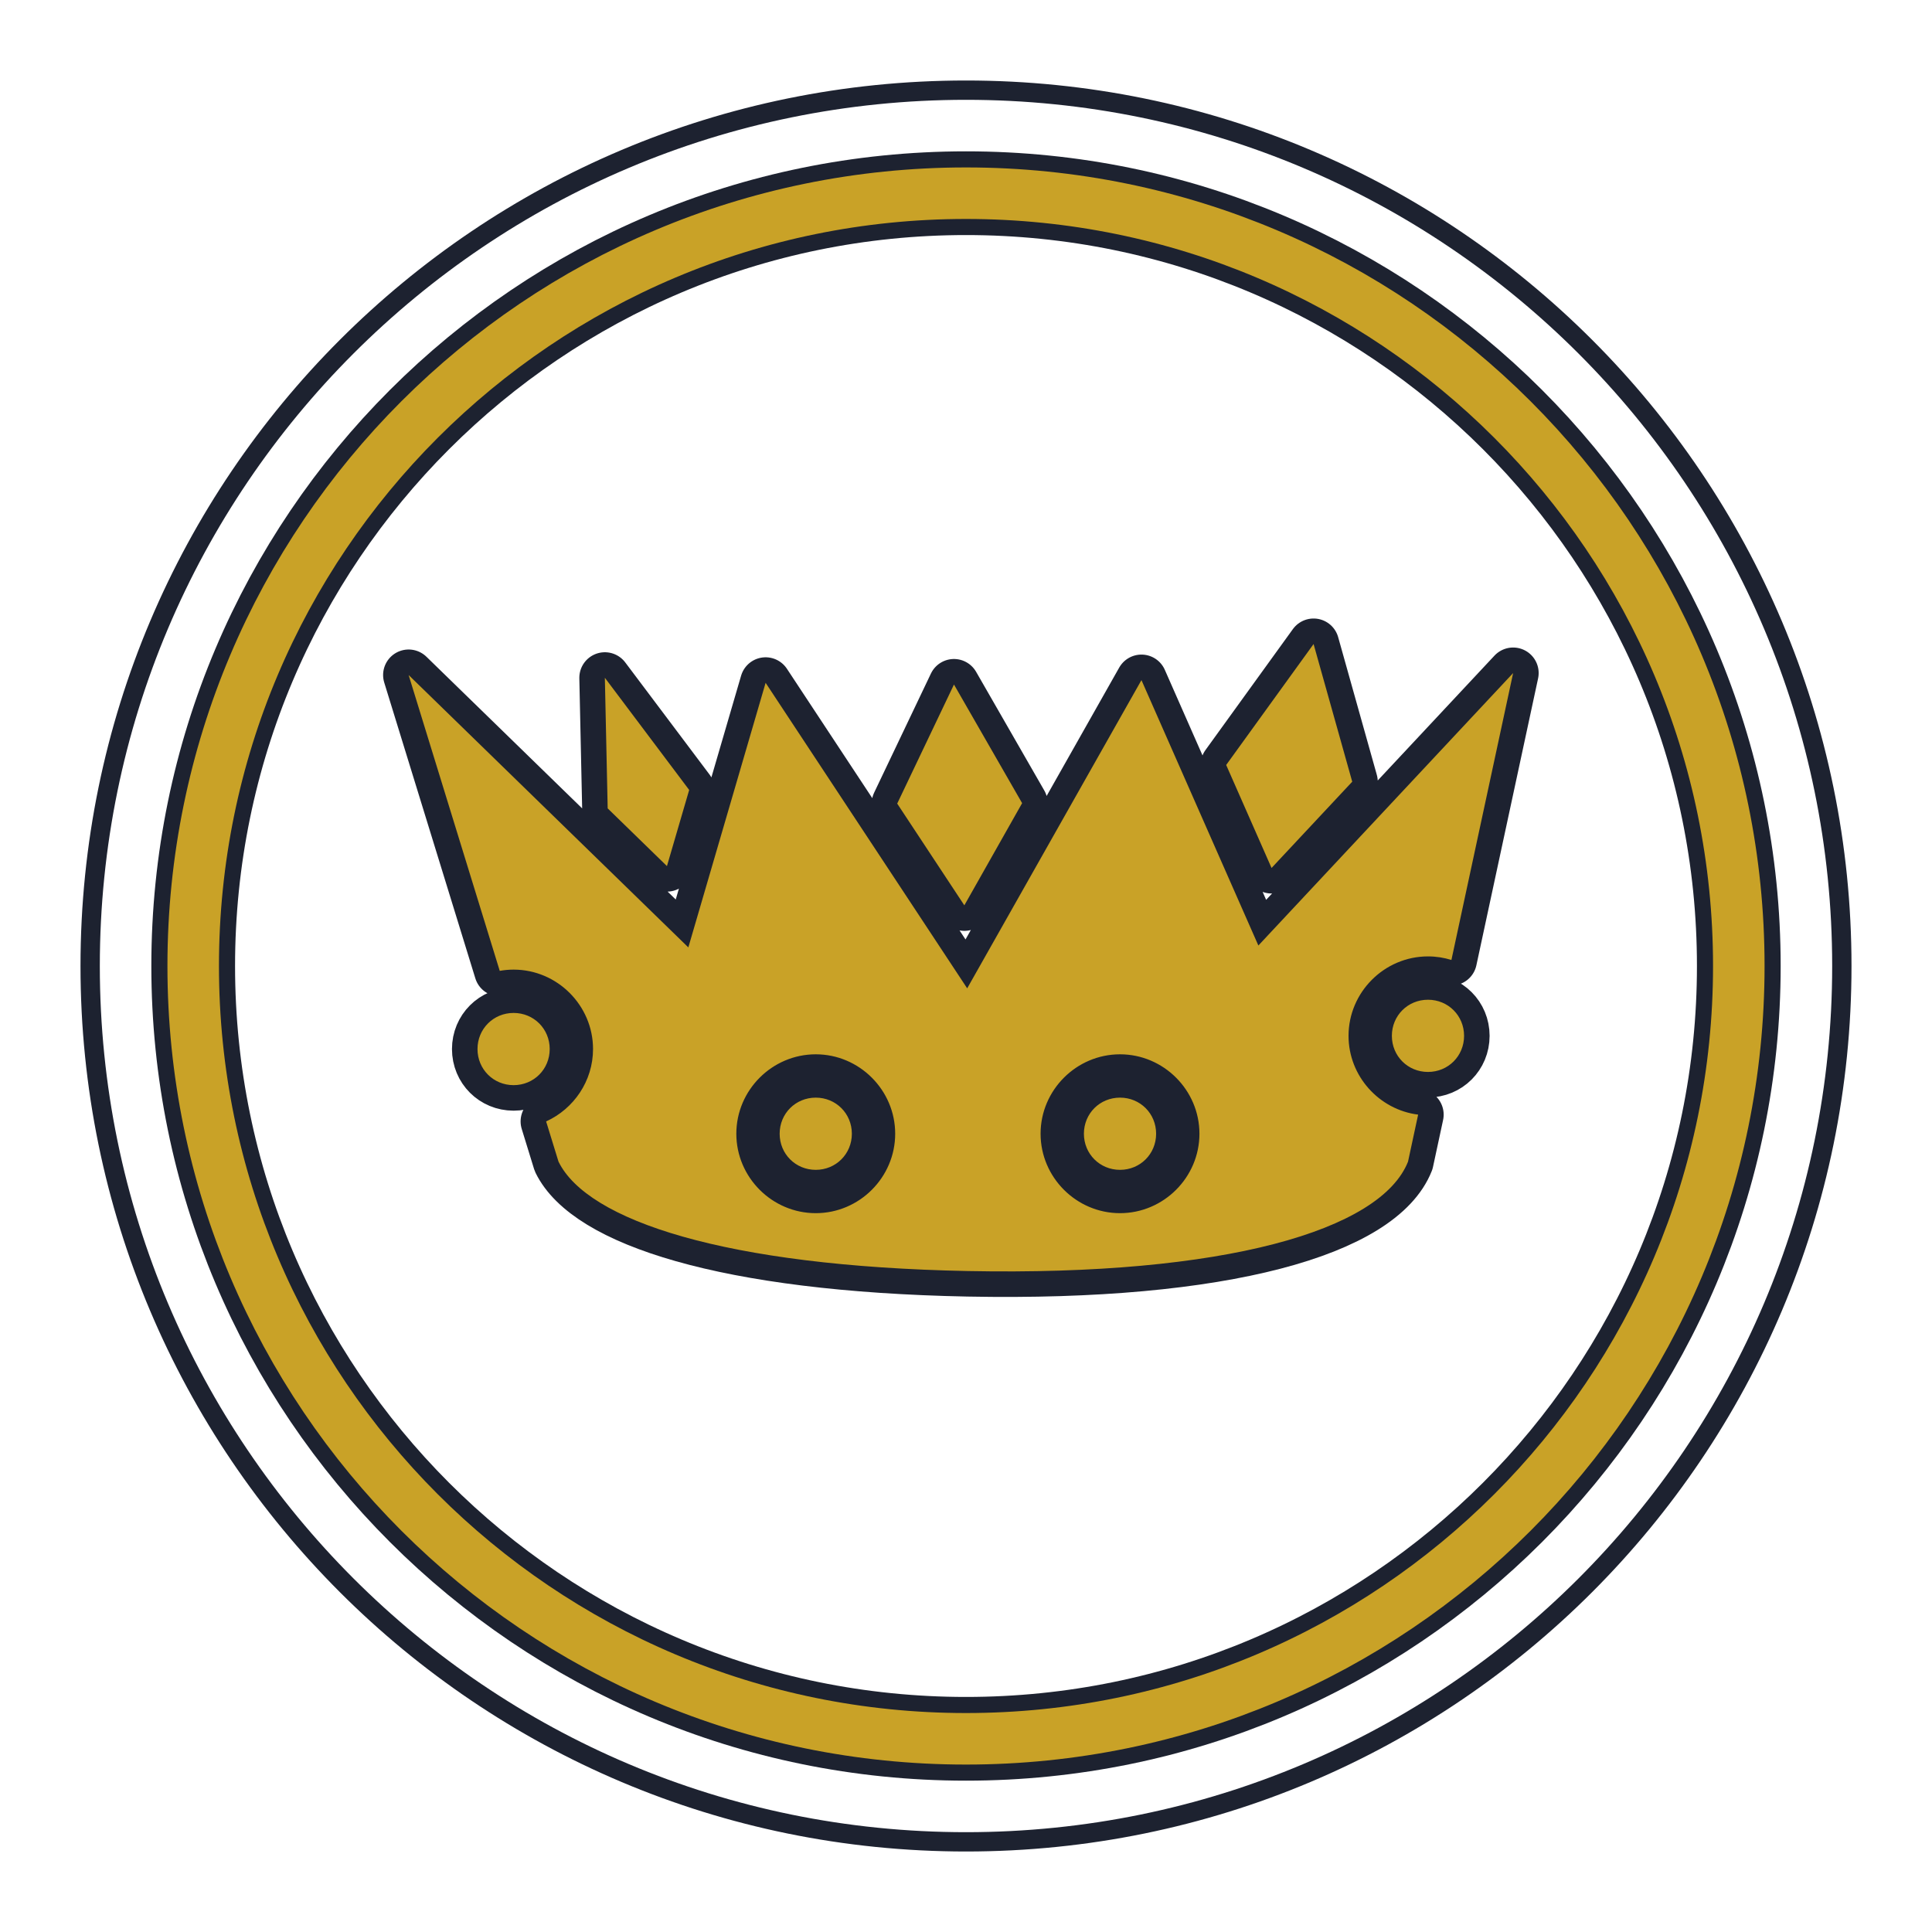
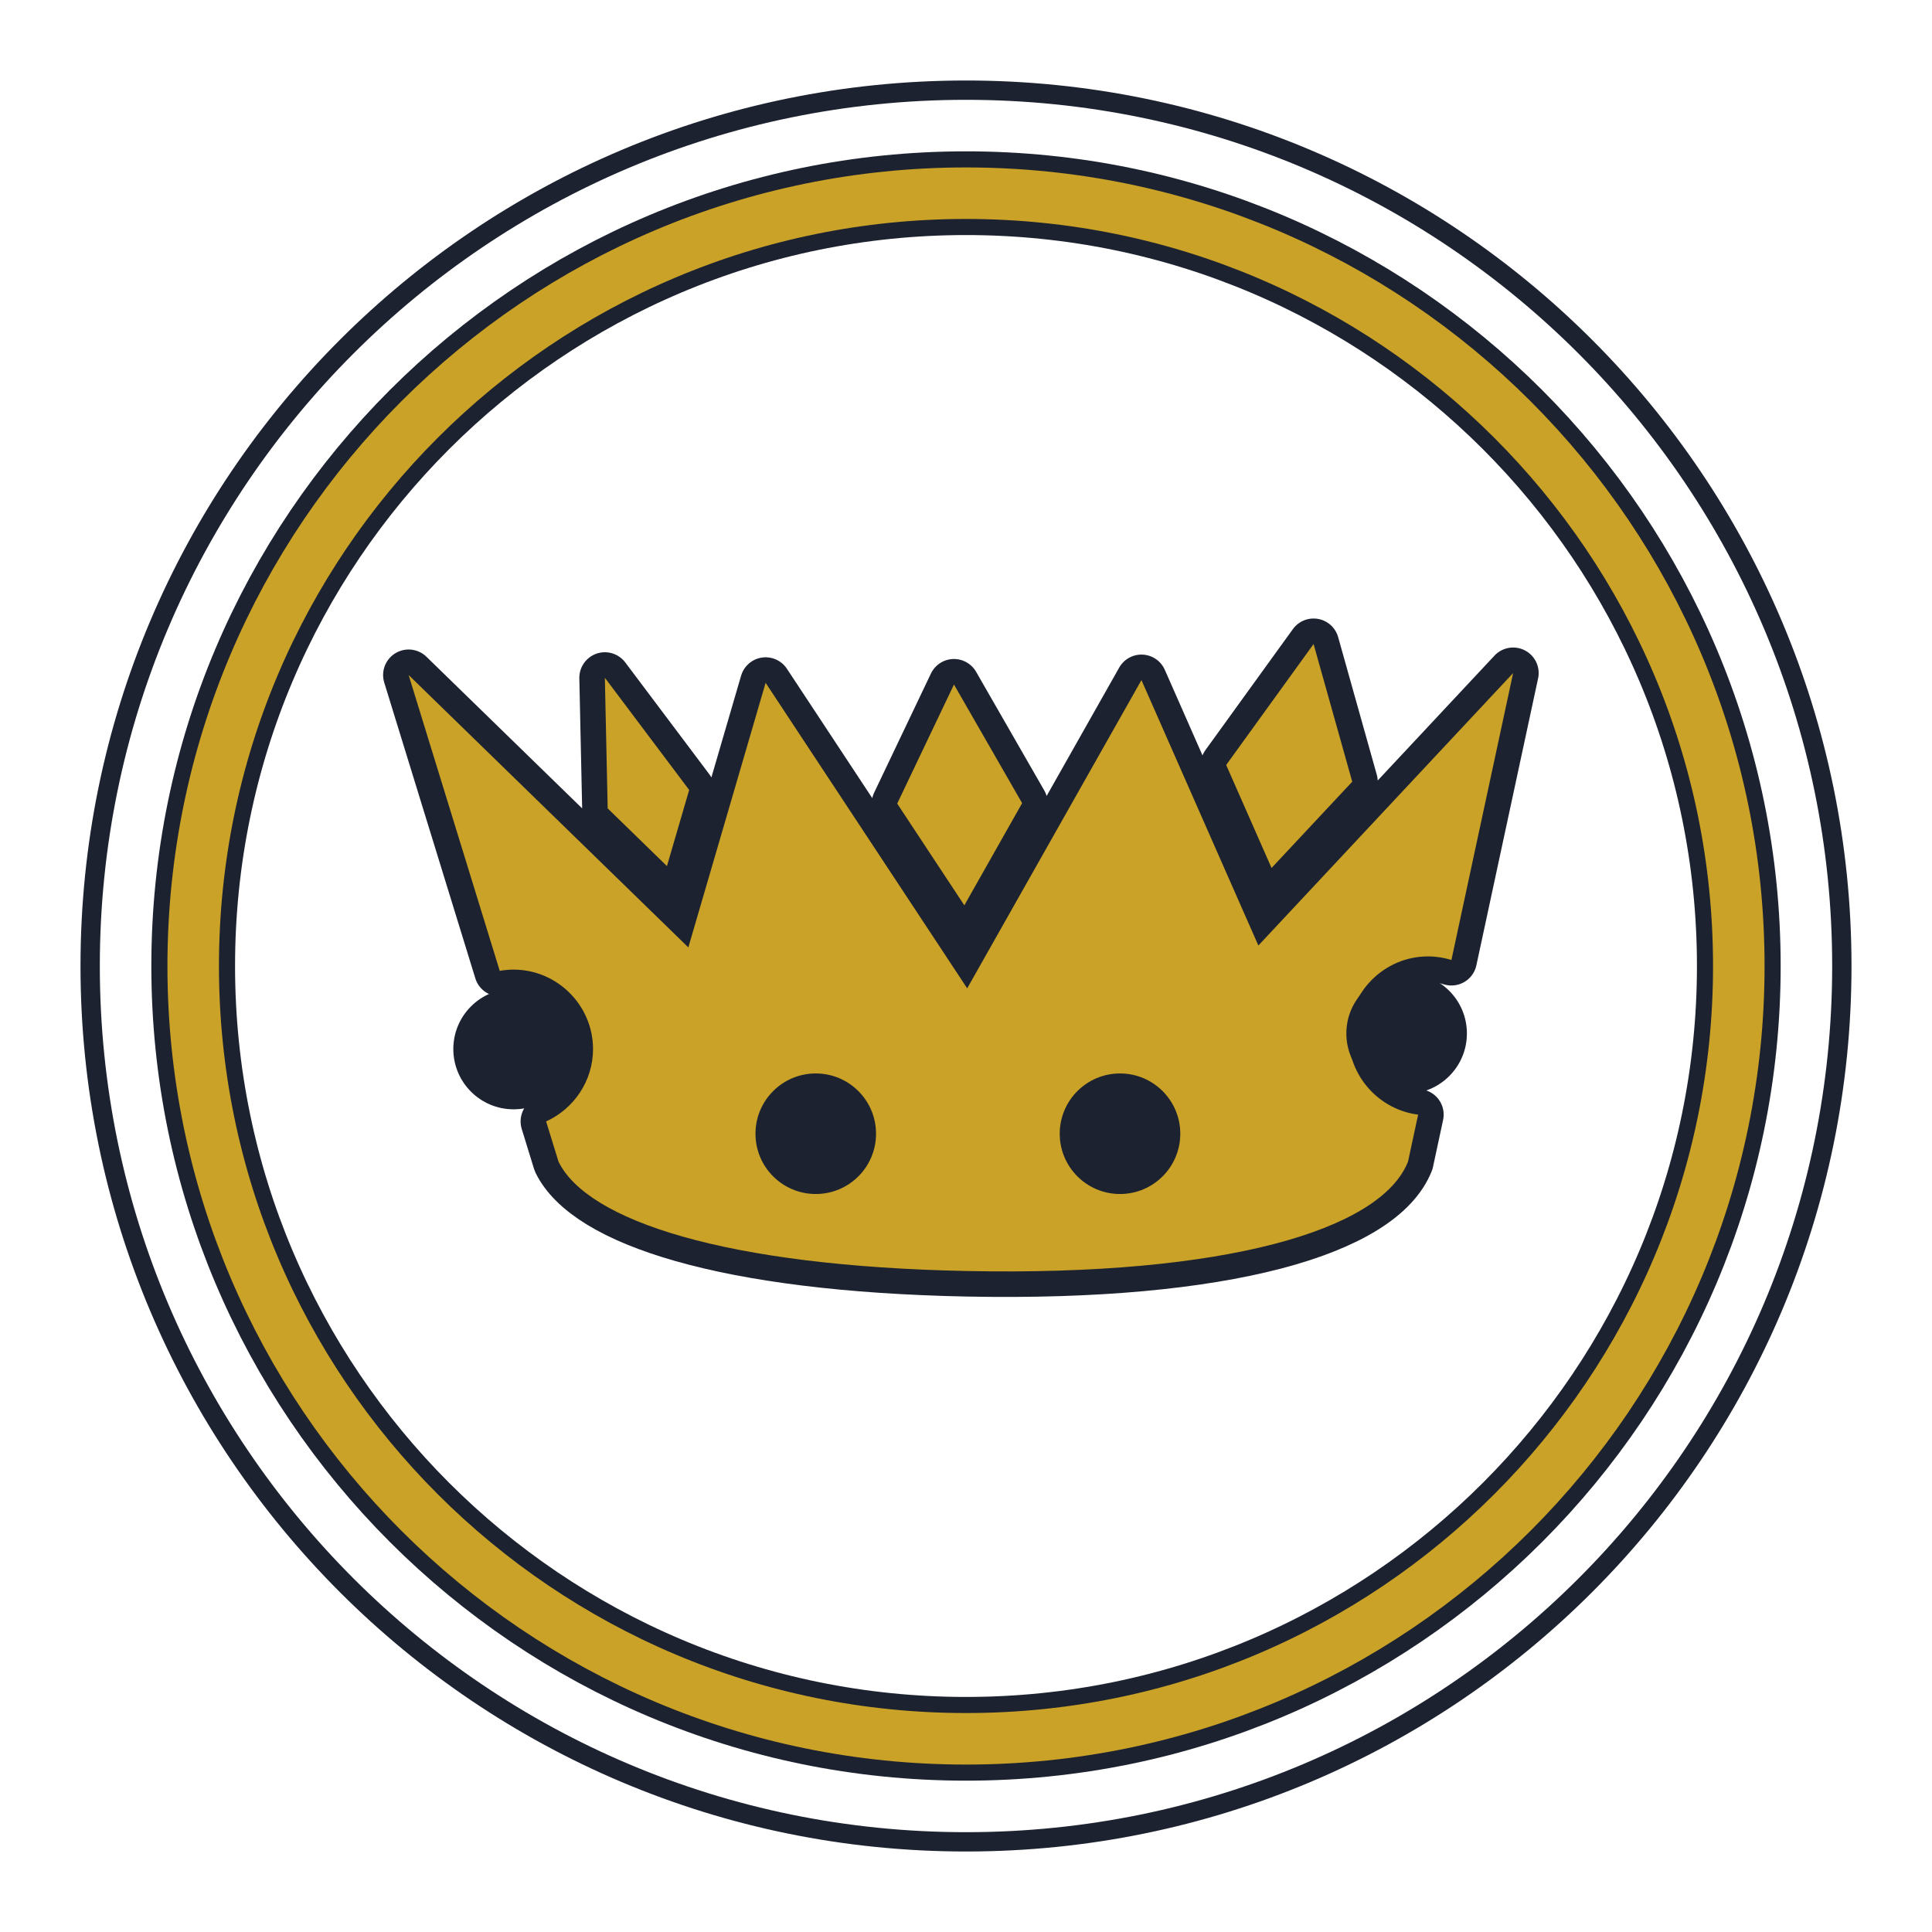
<svg xmlns="http://www.w3.org/2000/svg" width="300" height="300" viewBox="0 0 300 300">
  <circle cx="150" cy="150" r="136" fill="none" stroke="#1d2230" stroke-width="3" />
  <circle cx="150" cy="150" r="120" fill="none" stroke="#1d2230" stroke-width="13" />
  <circle cx="150" cy="150" r="120" fill="none" stroke="#c9a227" stroke-width="8" />
  <g transform="translate(57 57) scale(0.36)">
-     <path d="m408.256 119.46-37.7 52.165 19.57 44.426 34.8-37.214-16.67-59.375zm86.074 12.513L384.44 249.498 334.01 135.02l-75.162 132.947-86.948-131.78-33.334 114.122L17.922 132.83l39.3 127.6c1.945-.348 3.94-.54 5.98-.54 18.812 0 34.26 15.452 34.26 34.262 0 13.823-8.346 25.822-20.235 31.22l5.337 17.33c12.425 25.466 71.863 45.152 176.582 47.206 110.805 2.174 178.12-17.54 189.854-47.207h-.002l4.357-20.26c-16.836-2.114-30.02-16.612-30.02-33.986 0-18.81 15.45-34.262 34.263-34.262 3.513 0 6.91.54 10.11 1.54l26.622-123.762zm-391.77 2.04 1.22 56.337 25.56 24.89 9.592-32.842-36.37-48.386zm150.585 2.91-24.483 51.36 28.955 43.885 24.922-44.08-29.395-51.166zm204.453 135.962c-8.712 0-15.575 6.862-15.575 15.572 0 8.71 6.863 15.574 15.575 15.574s15.572-6.863 15.572-15.573-6.86-15.572-15.572-15.572zM63.2 278.58c-8.71 0-15.573 6.864-15.573 15.574s6.862 15.573 15.574 15.573c8.713 0 15.573-6.862 15.573-15.573 0-8.71-6.86-15.574-15.572-15.574zm130.33 17.842c18.812 0 34.26 15.45 34.26 34.262 0 18.81-15.448 34.26-34.26 34.26-18.813 0-34.262-15.45-34.262-34.26s15.45-34.262 34.26-34.262zm131.234 0c18.812 0 34.26 15.45 34.26 34.262 0 18.81-15.448 34.26-34.26 34.26-18.813 0-34.262-15.45-34.262-34.26s15.45-34.262 34.262-34.262zm-131.235 18.69c-8.713 0-15.573 6.86-15.573 15.572 0 8.71 6.86 15.574 15.572 15.574 8.71 0 15.572-6.864 15.572-15.574s-6.86-15.573-15.573-15.573zm131.234 0c-8.712 0-15.573 6.86-15.573 15.572 0 8.71 6.862 15.574 15.574 15.574s15.574-6.864 15.574-15.574-6.862-15.573-15.574-15.573z" fill="#c9a227" stroke="#1d2230" stroke-width="22.02" stroke-linejoin="round" paint-order="stroke" />
+     <line x1="129.34" y1="215.24" x2="138.57" y2="250.31" stroke="#1d2230" stroke-width="22.02" stroke-linecap="round" />
+     <line x1="257.62" y1="232.17" x2="258.85" y2="267.97" stroke="#1d2230" stroke-width="22.02" stroke-linecap="round" />
+     <line x1="390.13" y1="216.05" x2="384.44" y2="249.5" stroke="#1d2230" stroke-width="22.02" stroke-linecap="round" />
+     <path d="m408.256 119.46-37.7 52.165 19.57 44.426 34.8-37.214-16.67-59.375zm86.074 12.513L384.44 249.498 334.01 135.02l-75.162 132.947-86.948-131.78-33.334 114.122L17.922 132.83l39.3 127.6c1.945-.348 3.94-.54 5.98-.54 18.812 0 34.26 15.452 34.26 34.262 0 13.823-8.346 25.822-20.235 31.22l5.337 17.33c12.425 25.466 71.863 45.152 176.582 47.206 110.805 2.174 178.12-17.54 189.854-47.207h-.002l4.357-20.26c-16.836-2.114-30.02-16.612-30.02-33.986 0-18.81 15.45-34.262 34.263-34.262 3.513 0 6.91.54 10.11 1.54l26.622-123.762zm-391.77 2.04 1.22 56.337 25.56 24.89 9.592-32.842-36.37-48.386zm150.585 2.91-24.483 51.36 28.955 43.885 24.922-44.08-29.395-51.166z" fill="#c9a227" stroke="#1d2230" stroke-width="22.02" stroke-linejoin="round" paint-order="stroke" />
+     <circle cx="63.2" cy="294.15" r="26" fill="#1d2230" />
+     <circle cx="193.53" cy="330.68" r="26" fill="#1d2230" />
+     <circle cx="324.76" cy="330.68" r="26" fill="#1d2230" />
+     <circle cx="448.39" cy="287.43" r="26" fill="#1d2230" />
  </g>
</svg>
